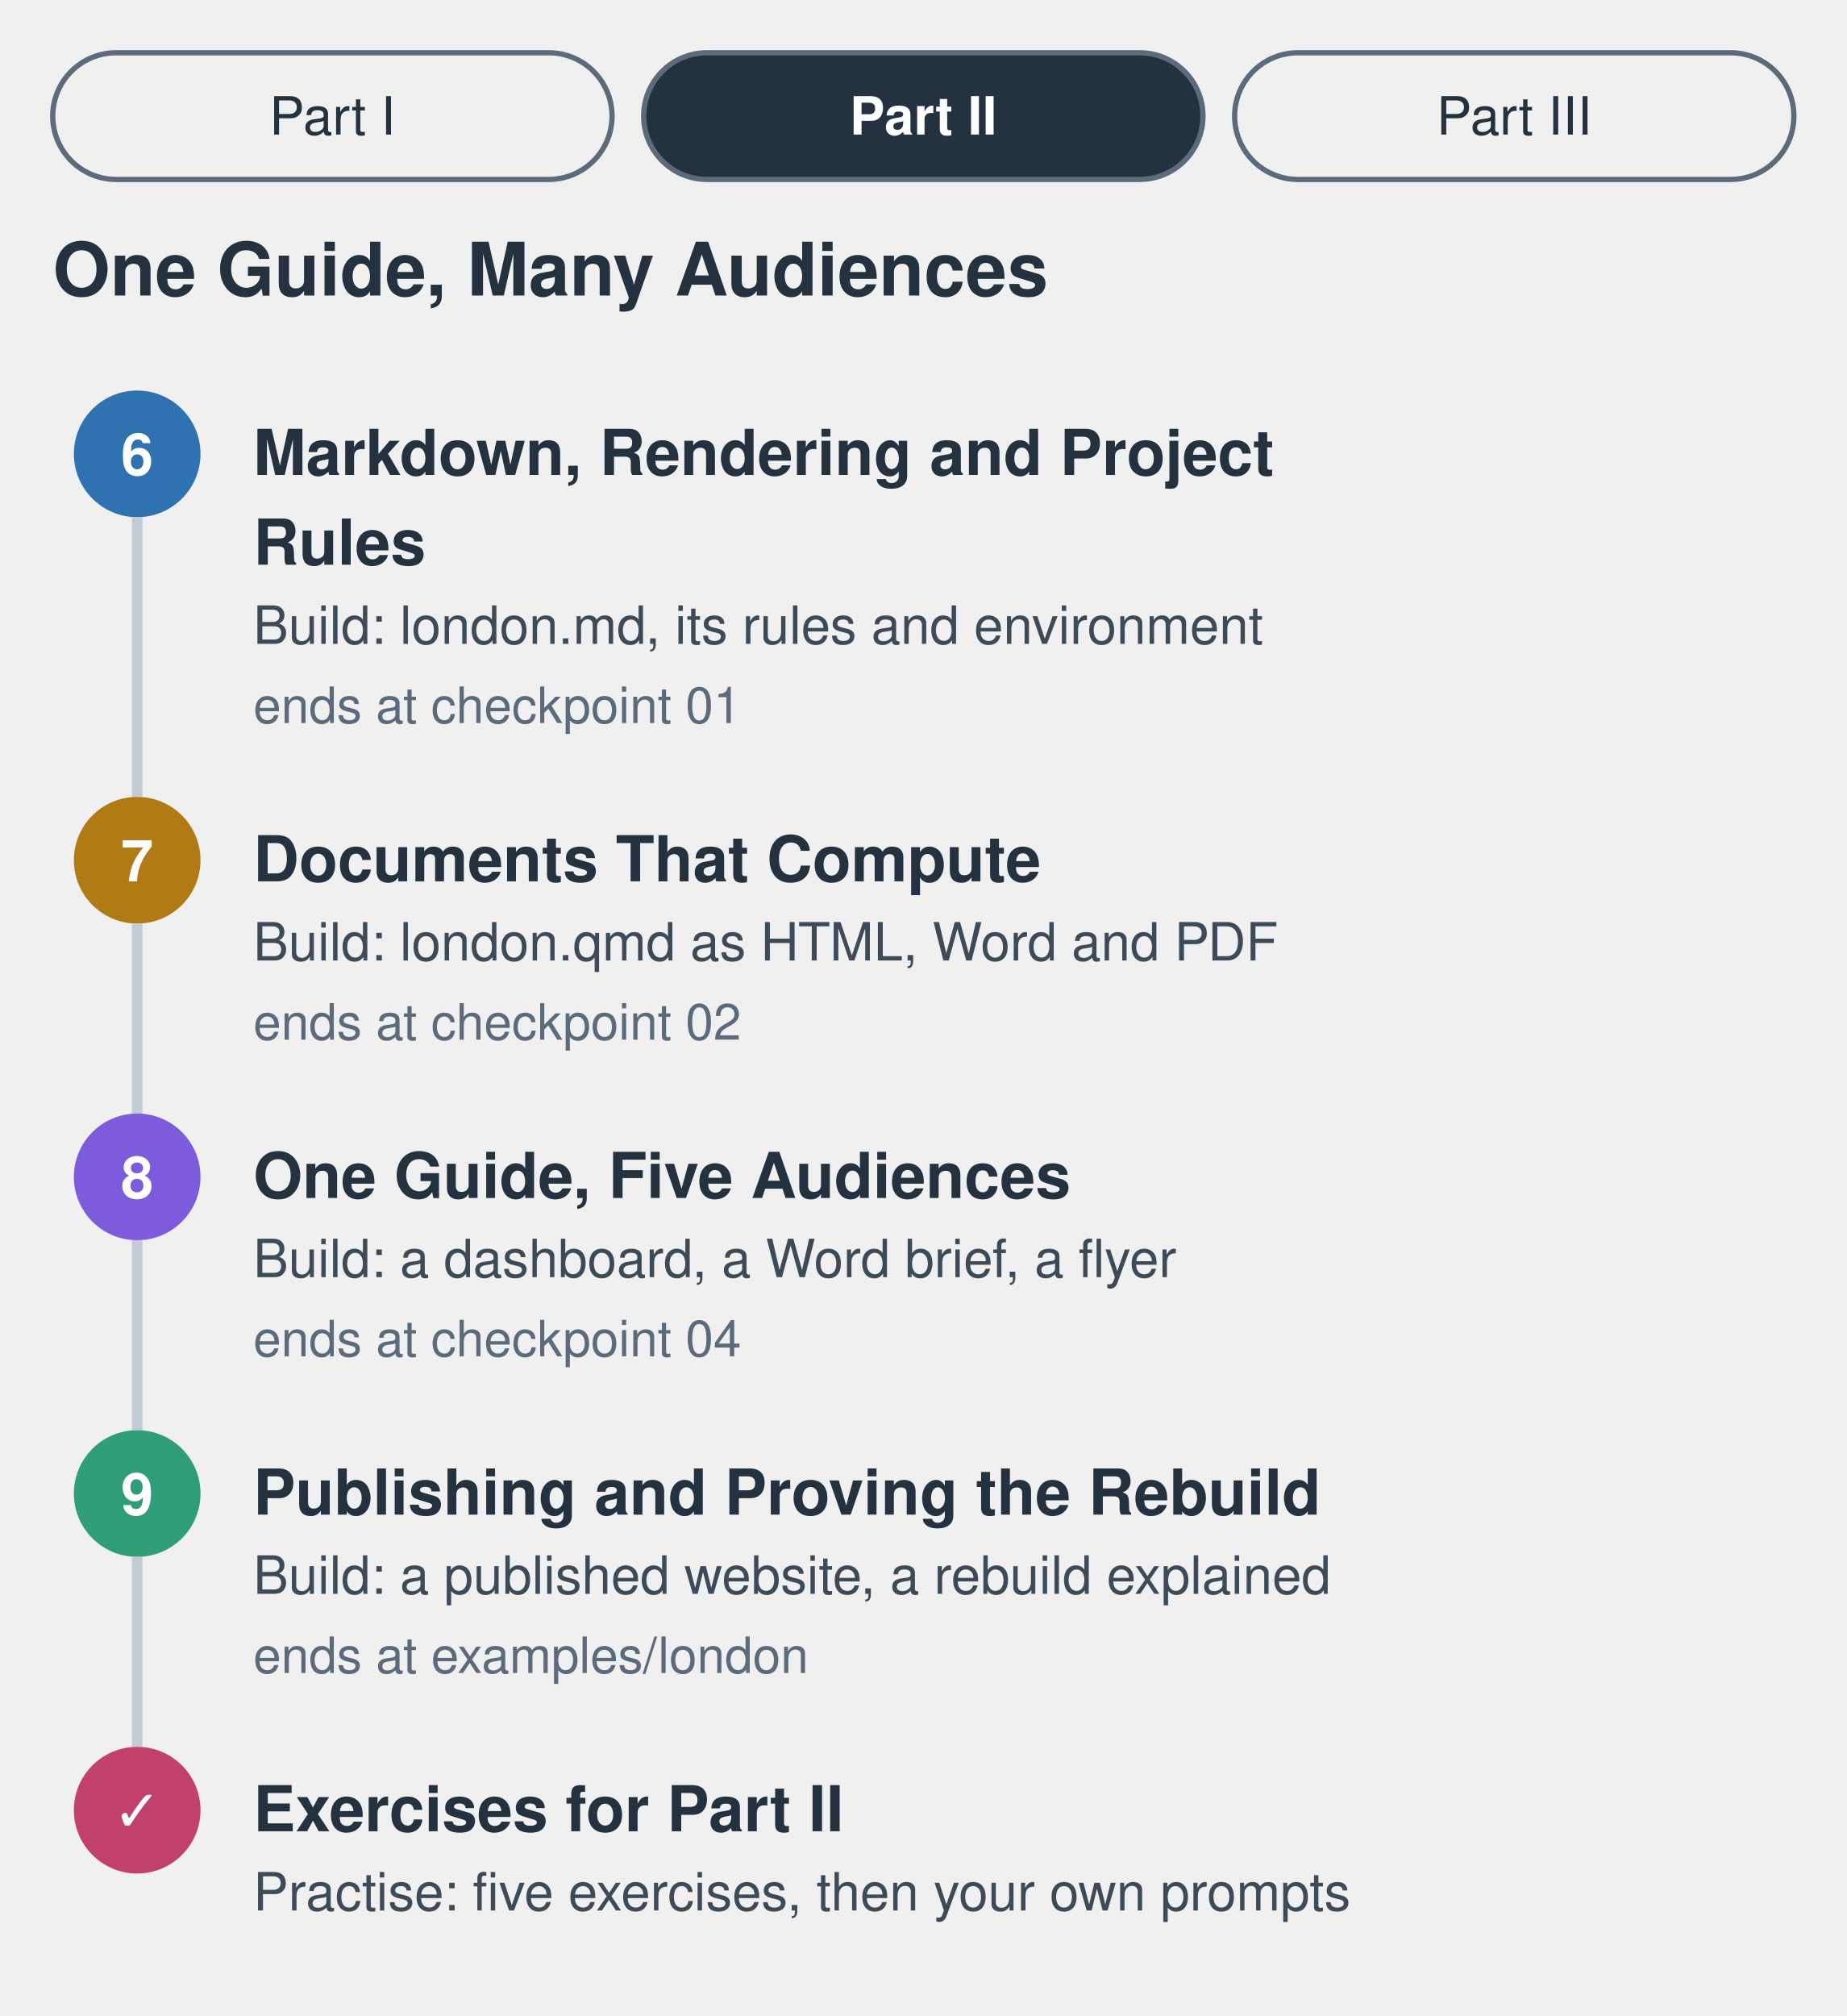
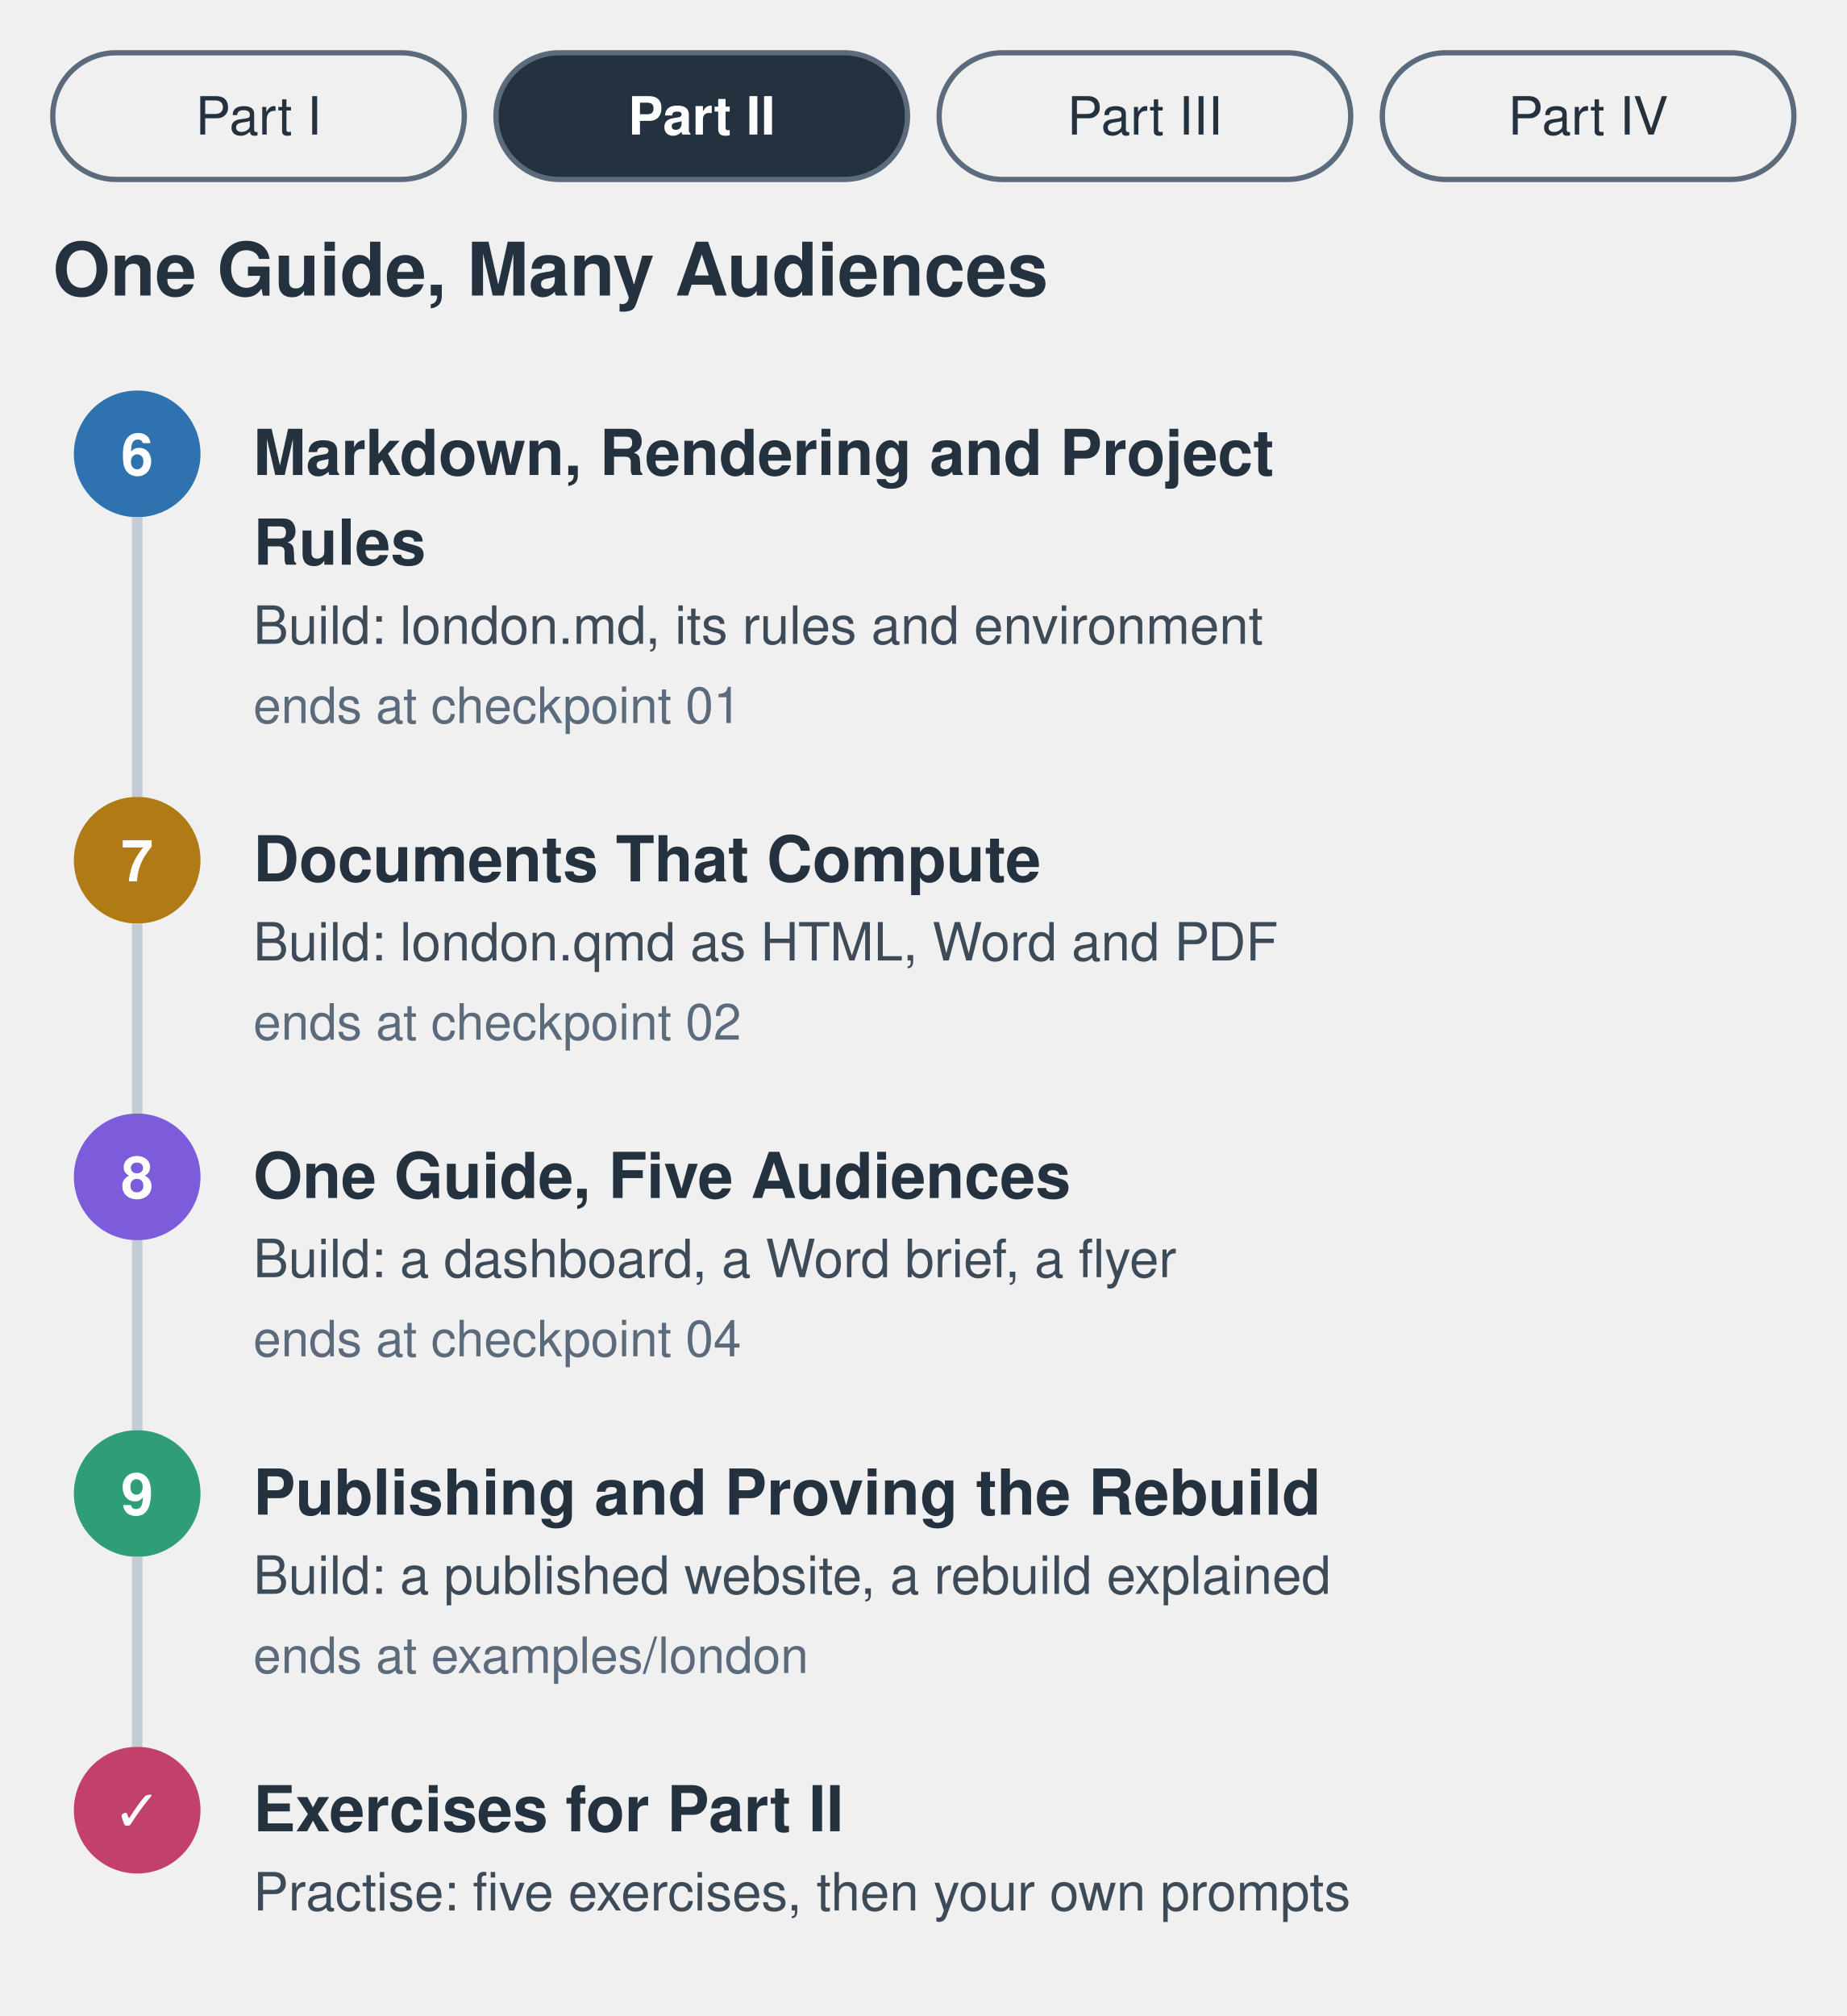
<svg xmlns="http://www.w3.org/2000/svg" viewBox="0 0 700 764" role="img" aria-labelledby="t d">
  <style>
  text { font-family: "Avenir Next", "Helvetica Neue", Helvetica, Arial, sans-serif; fill: #24313f; }
  .h { font-size: 28px; font-weight: 700; }
  .t { font-size: 24px; font-weight: 600; }
  .s { font-size: 20px; }
  .g { font-size: 20px; fill: #3d4b59; }
  .n { font-size: 19px; fill: #5b6b7b; }
  .num { font-size: 22px; font-weight: 700; fill: #ffffff; }
  .on { fill: #ffffff; font-weight: 700; }
</style>
-   <rect x="20" y="20" width="212" height="48" rx="24" fill="none" stroke="#5b6b7b" stroke-width="2" />
-   <text x="126" y="51" text-anchor="middle" class="s">Part I</text>
-   <rect x="244" y="20" width="212" height="48" rx="24" fill="#24313f" stroke="#5b6b7b" stroke-width="2" />
-   <text x="350" y="51" text-anchor="middle" class="s on">Part II</text>
-   <rect x="468" y="20" width="212" height="48" rx="24" fill="none" stroke="#5b6b7b" stroke-width="2" />
-   <text x="574" y="51" text-anchor="middle" class="s">Part III</text>
+   <rect x="20" y="20" width="156" height="48" rx="24" fill="none" stroke="#5b6b7b" stroke-width="2" />
+   <text x="98" y="51" text-anchor="middle" class="s">Part I</text>
+   <rect x="188" y="20" width="156" height="48" rx="24" fill="#24313f" stroke="#5b6b7b" stroke-width="2" />
+   <text x="266" y="51" text-anchor="middle" class="s on">Part II</text>
+   <rect x="356" y="20" width="156" height="48" rx="24" fill="none" stroke="#5b6b7b" stroke-width="2" />
+   <text x="434" y="51" text-anchor="middle" class="s">Part III</text>
+   <rect x="524" y="20" width="156" height="48" rx="24" fill="none" stroke="#5b6b7b" stroke-width="2" />
+   <text x="602" y="51" text-anchor="middle" class="s">Part IV</text>
  <text x="20" y="112" class="h">One Guide, Many Audiences</text>
  <circle cx="52" cy="172" r="24" fill="#2f72b0" />
  <text x="52" y="180" text-anchor="middle" class="num">6</text>
  <text x="96" y="180" class="t">Markdown, Rendering and Project</text>
  <text x="96" y="214" class="t">Rules</text>
  <text x="96" y="244" class="g">Build: london.md, its rules and environment</text>
  <text x="96" y="274" class="n">ends at checkpoint 01</text>
  <line x1="52" y1="196" x2="52" y2="302" stroke="#c3ccd5" stroke-width="4" />
  <circle cx="52" cy="326" r="24" fill="#b07a14" />
  <text x="52" y="334" text-anchor="middle" class="num">7</text>
  <text x="96" y="334" class="t">Documents That Compute</text>
  <text x="96" y="364" class="g">Build: london.qmd as HTML, Word and PDF</text>
  <text x="96" y="394" class="n">ends at checkpoint 02</text>
  <line x1="52" y1="350" x2="52" y2="422" stroke="#c3ccd5" stroke-width="4" />
  <circle cx="52" cy="446" r="24" fill="#7c5cdb" />
  <text x="52" y="454" text-anchor="middle" class="num">8</text>
  <text x="96" y="454" class="t">One Guide, Five Audiences</text>
  <text x="96" y="484" class="g">Build: a dashboard, a Word brief, a flyer</text>
  <text x="96" y="514" class="n">ends at checkpoint 04</text>
  <line x1="52" y1="470" x2="52" y2="542" stroke="#c3ccd5" stroke-width="4" />
  <circle cx="52" cy="566" r="24" fill="#2f9e77" />
  <text x="52" y="574" text-anchor="middle" class="num">9</text>
  <text x="96" y="574" class="t">Publishing and Proving the Rebuild</text>
  <text x="96" y="604" class="g">Build: a published website, a rebuild explained</text>
  <text x="96" y="634" class="n">ends at examples/london</text>
  <line x1="52" y1="590" x2="52" y2="662" stroke="#c3ccd5" stroke-width="4" />
  <circle cx="52" cy="686" r="24" fill="#c2416b" />
  <text x="52" y="694" text-anchor="middle" class="num">✓</text>
  <text x="96" y="694" class="t">Exercises for Part II</text>
  <text x="96" y="724" class="g">Practise: five exercises, then your own prompts</text>
</svg>
